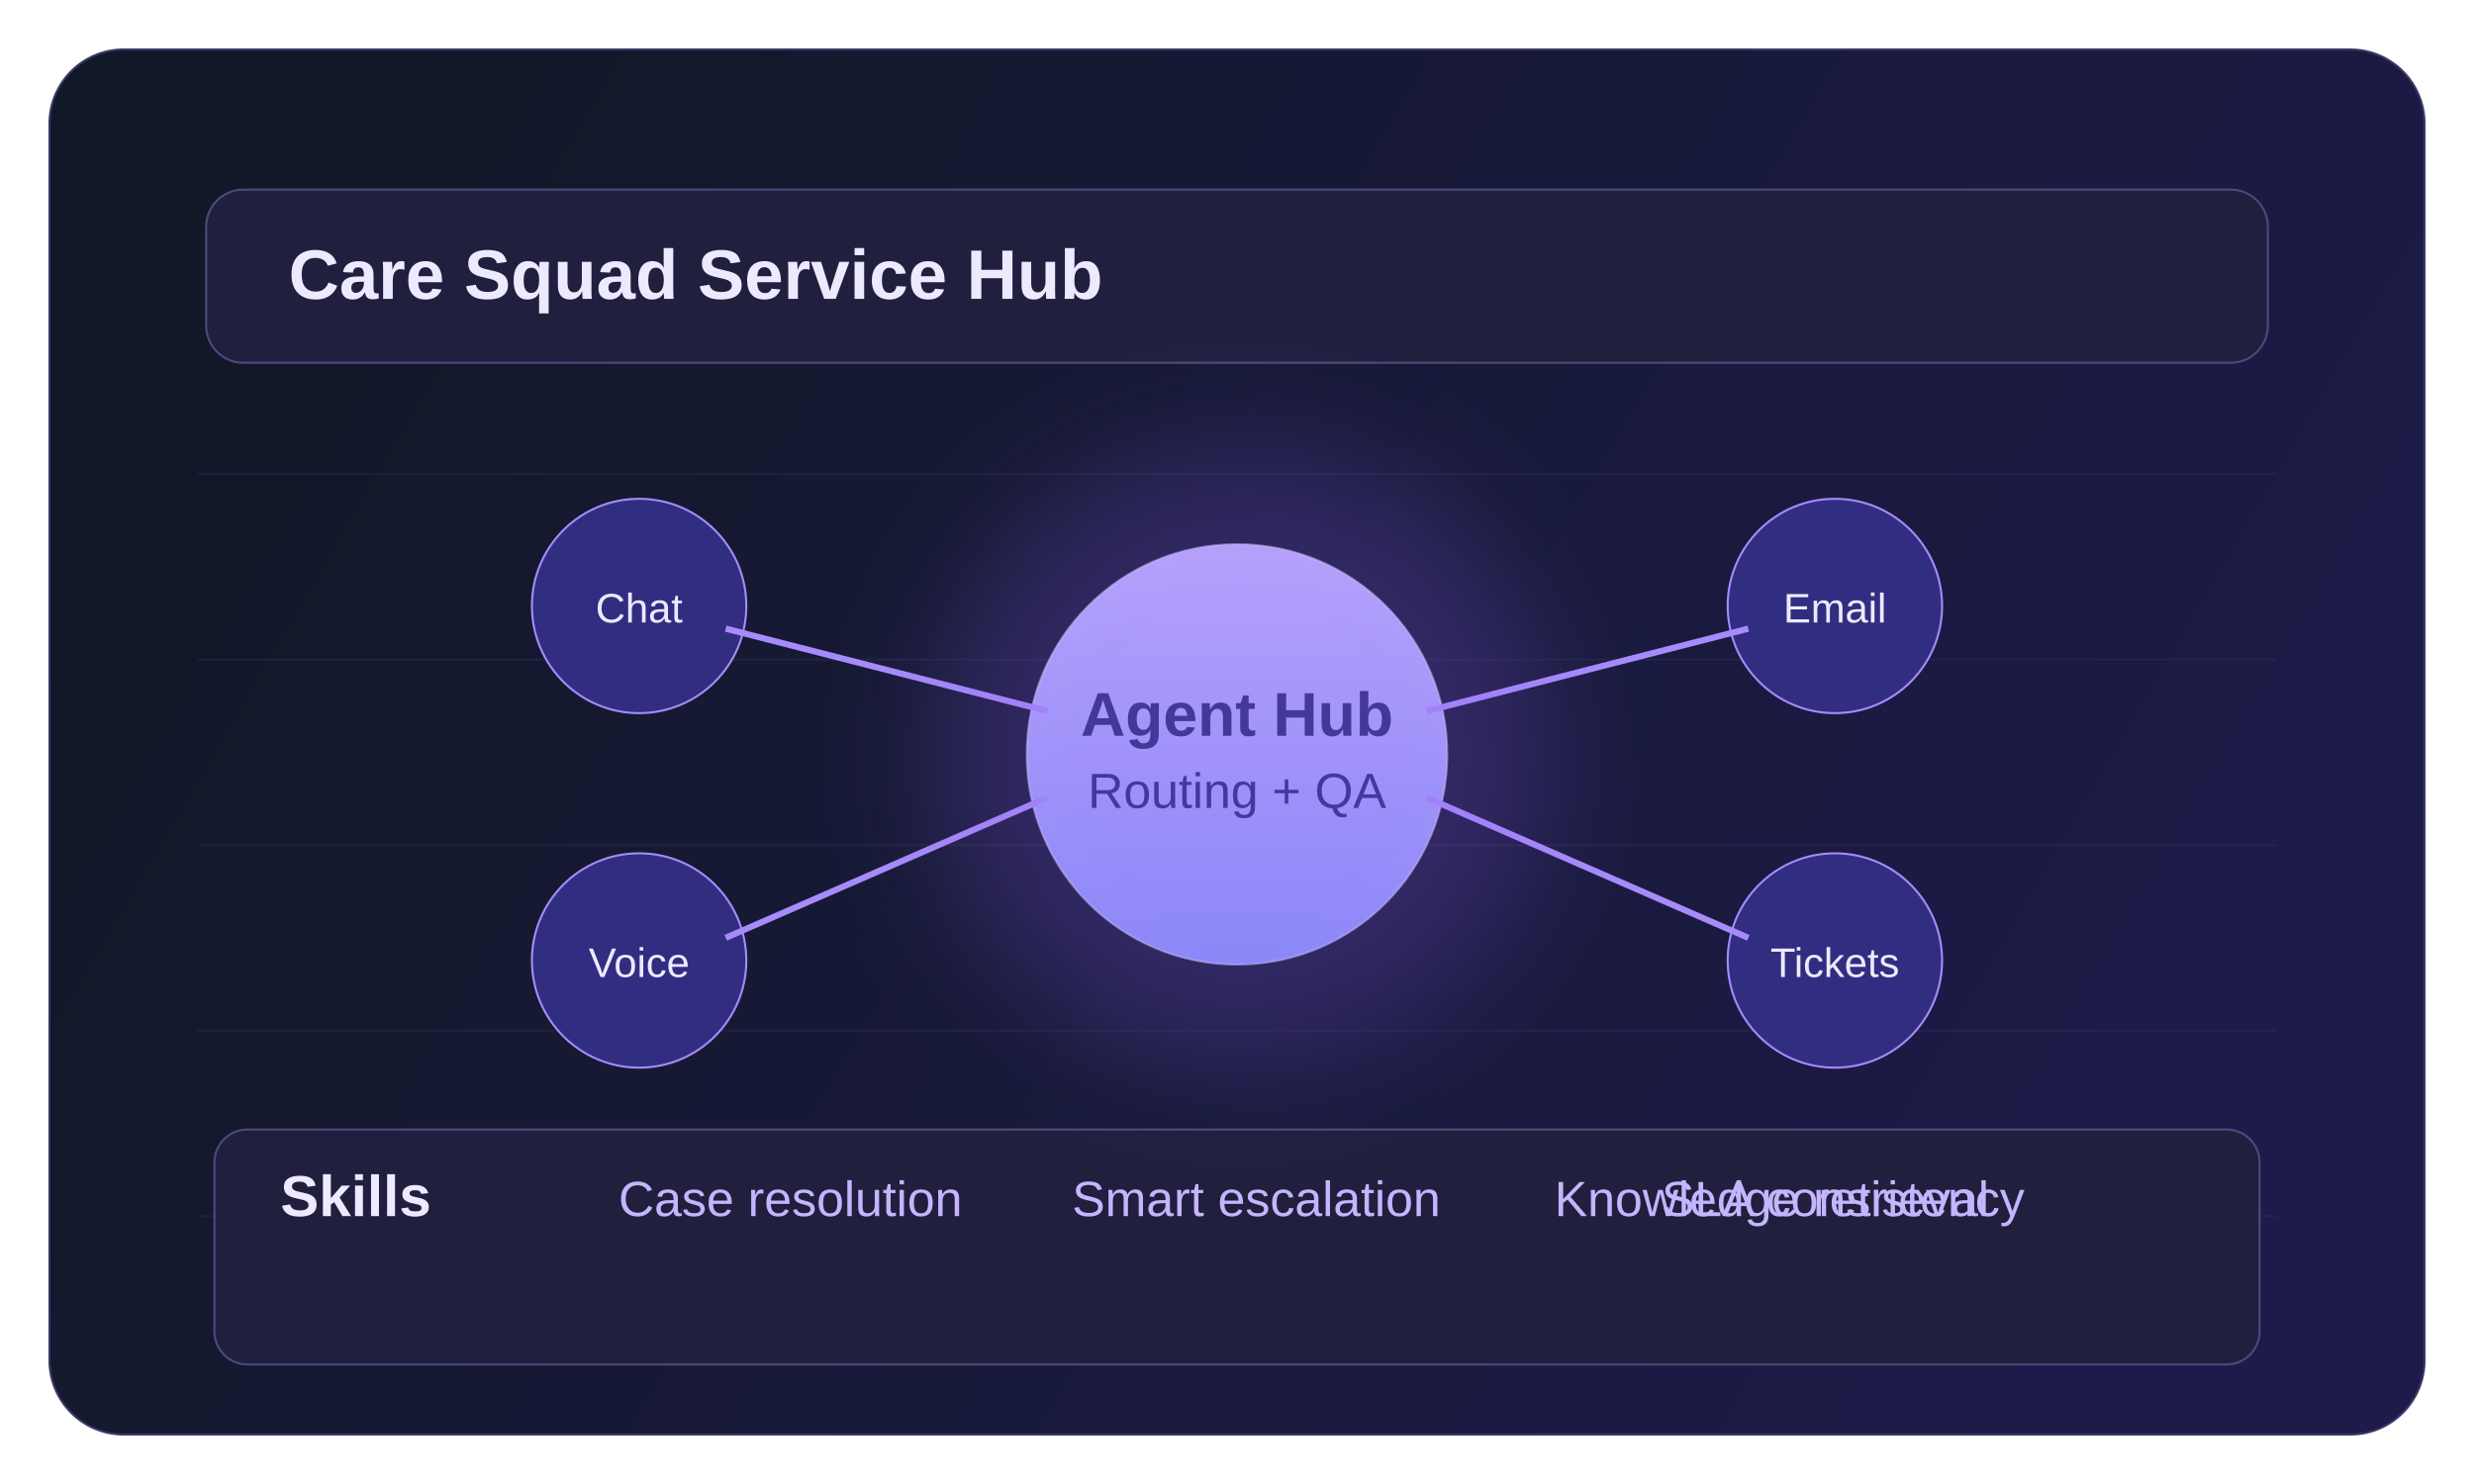
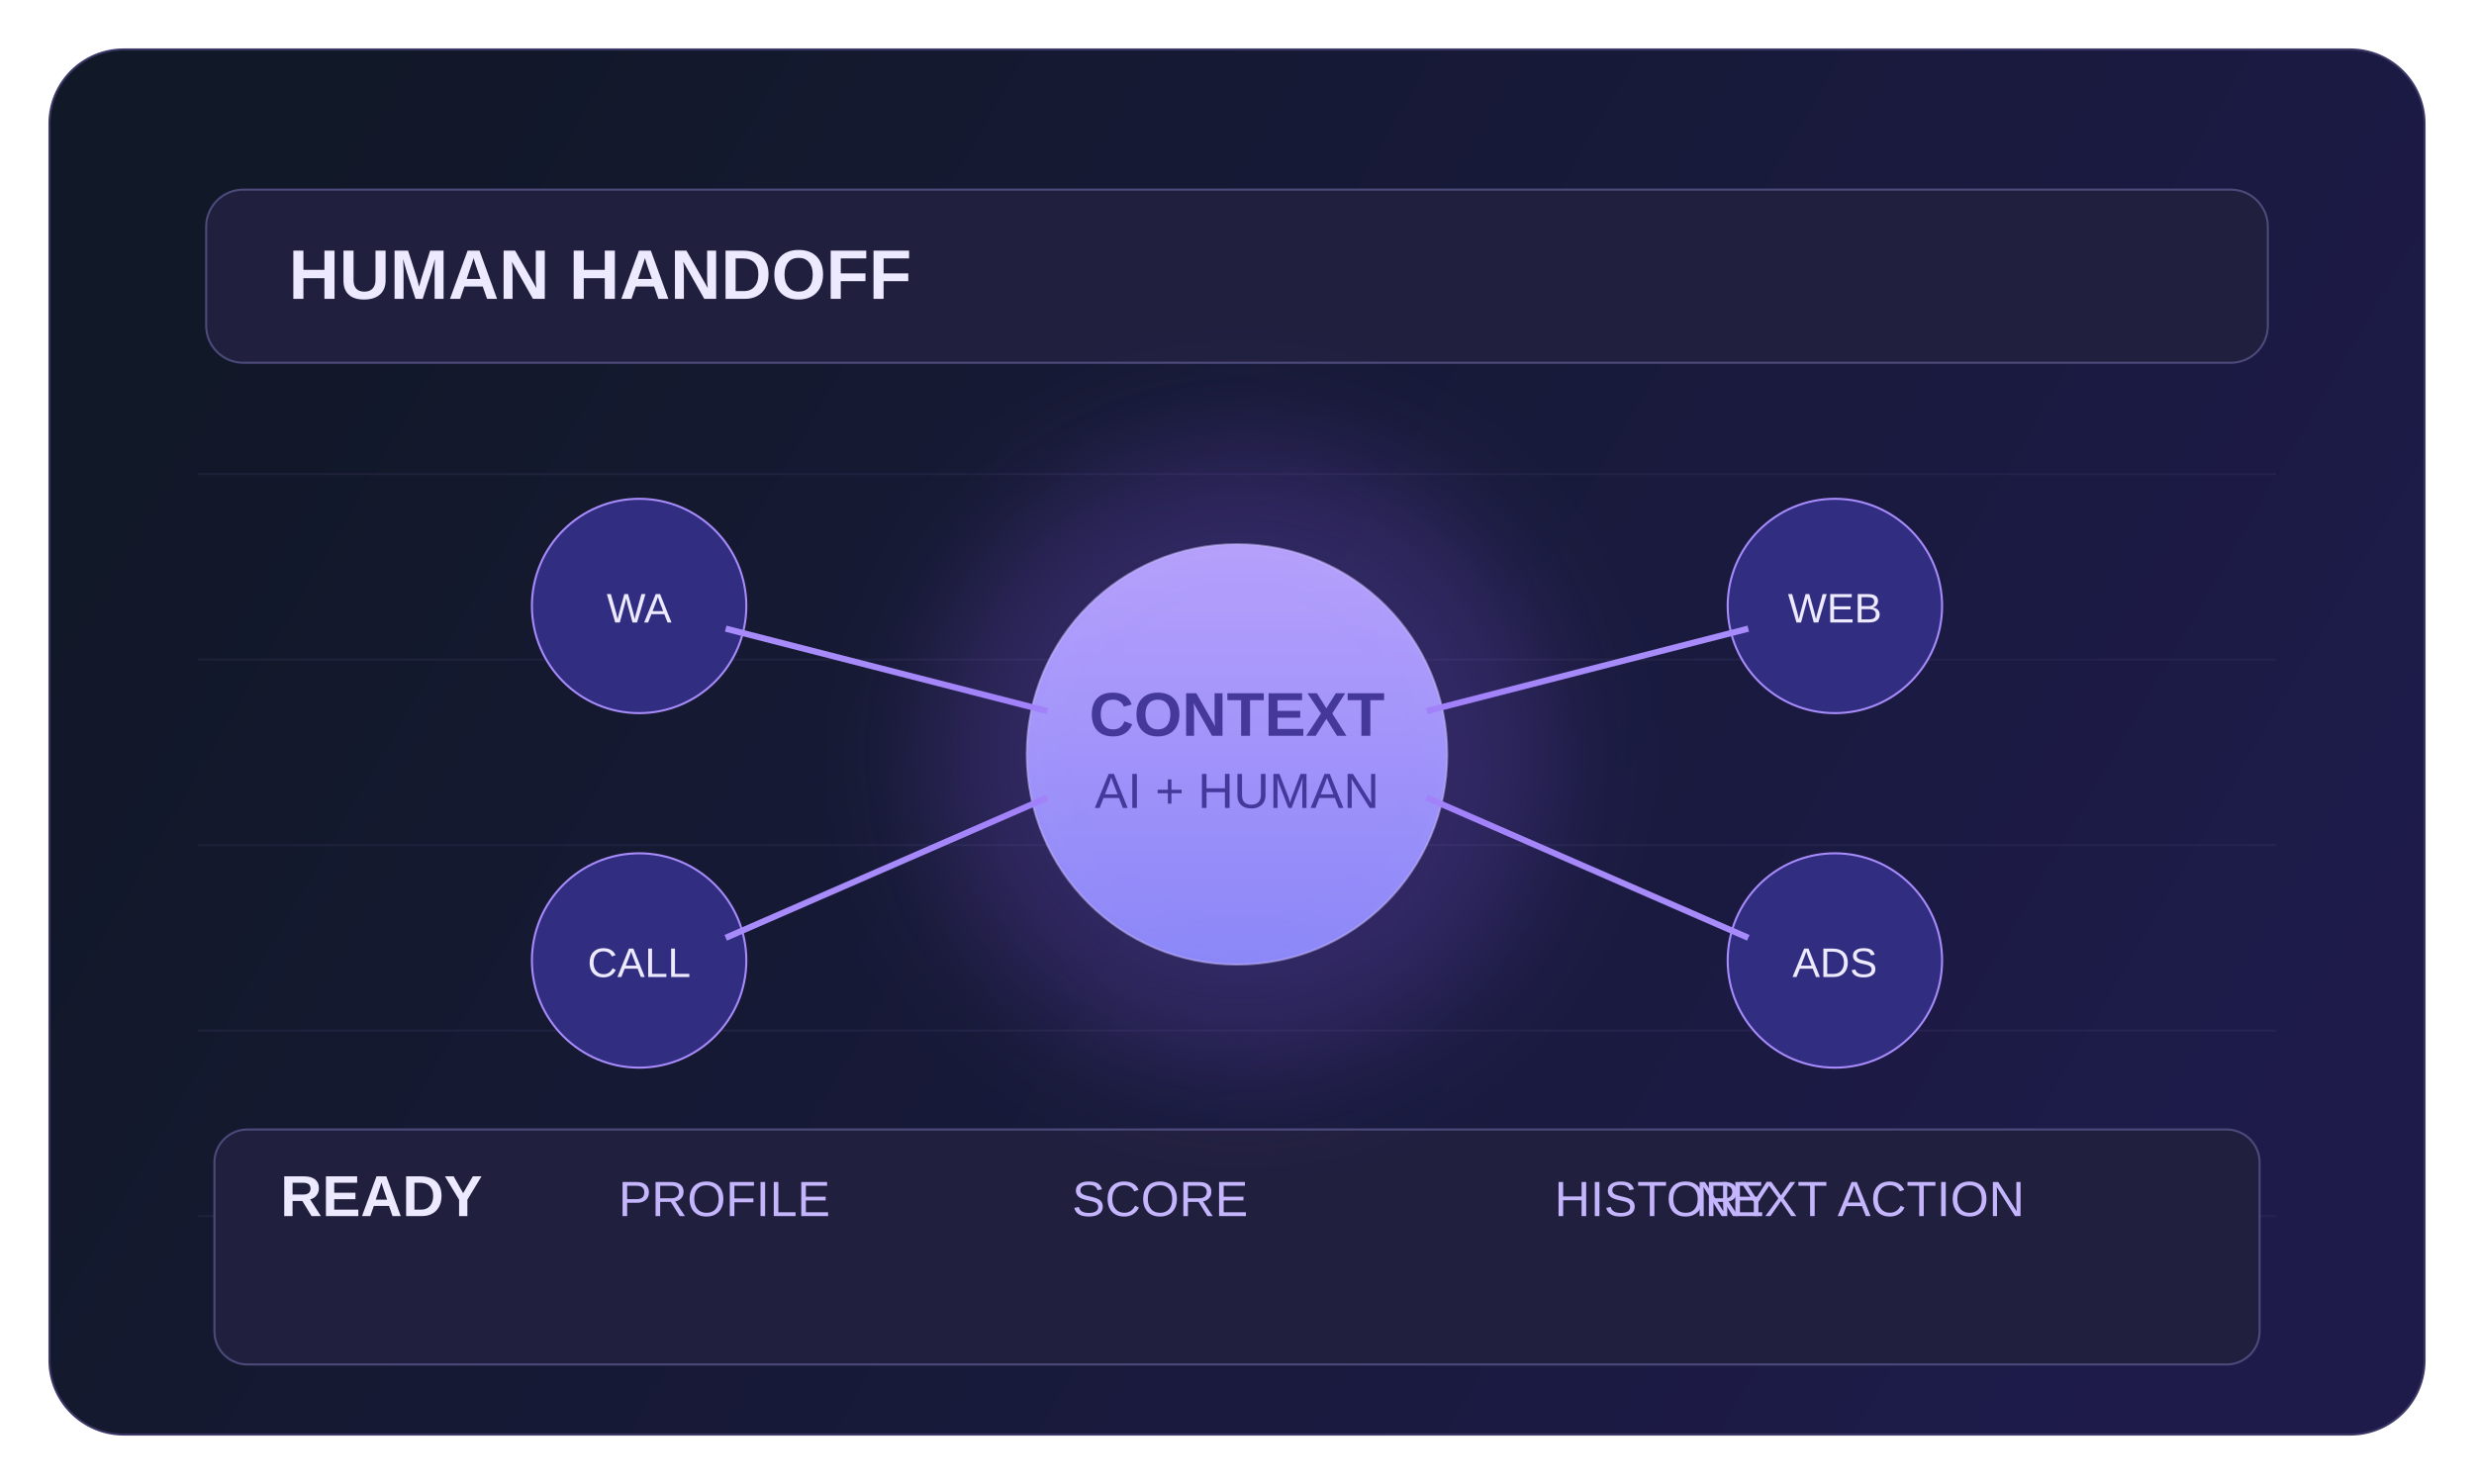
<svg xmlns="http://www.w3.org/2000/svg" width="1200" height="720" viewBox="0 0 1200 720" fill="none" role="img" aria-labelledby="title desc">
  <defs>
    <linearGradient id="bg" x1="120" y1="80" x2="1080" y2="640" gradientUnits="userSpaceOnUse">
      <stop stop-color="#111827" />
      <stop offset="1" stop-color="#1E1B4B" />
    </linearGradient>
    <linearGradient id="hub" x1="600" y1="250" x2="600" y2="510" gradientUnits="userSpaceOnUse">
      <stop stop-color="#C4B5FD" />
      <stop offset="1" stop-color="#818CF8" />
    </linearGradient>
    <filter id="soft" x="0" y="0" width="1200" height="720" filterUnits="userSpaceOnUse">
      <feGaussianBlur stdDeviation="28" />
    </filter>
  </defs>
  <rect x="24" y="24" width="1152" height="672" rx="36" fill="url(#bg)" />
  <rect x="24" y="24" width="1152" height="672" rx="36" stroke="#3A3765" />
  <rect x="100" y="92" width="1000" height="84" rx="18" fill="#211F3E" stroke="#4C4A7A" />
-   <text x="140" y="145" fill="#EDE9FE" font-family="Arial, sans-serif" font-size="34" font-weight="700">Care Squad Service Hub</text>
+   <text x="140" y="145" fill="#EDE9FE" font-family="Arial, sans-serif" font-size="34" font-weight="700">HUMAN HANDOFF</text>
  <g opacity="0.22">
    <path d="M96 230H1104" stroke="#44406A" />
    <path d="M96 320H1104" stroke="#44406A" />
    <path d="M96 410H1104" stroke="#44406A" />
    <path d="M96 500H1104" stroke="#44406A" />
    <path d="M96 590H1104" stroke="#44406A" />
  </g>
  <g>
    <circle cx="600" cy="366" r="102" fill="url(#hub)" />
    <circle cx="600" cy="366" r="102" stroke="#DDD6FE" stroke-opacity="0.5" />
-     <text x="600" y="357" fill="#312E81" font-family="Arial, sans-serif" font-size="30" text-anchor="middle" font-weight="700">Agent Hub</text>
-     <text x="600" y="392" fill="#312E81" font-family="Arial, sans-serif" font-size="24" text-anchor="middle">Routing + QA</text>
+     <text x="600" y="357" fill="#312E81" font-family="Arial, sans-serif" font-size="30" text-anchor="middle" font-weight="700">CONTEXT</text>
+     <text x="600" y="392" fill="#312E81" font-family="Arial, sans-serif" font-size="24" text-anchor="middle">AI + HUMAN</text>
    <circle cx="310" cy="294" r="52" fill="#312E81" stroke="#A78BFA" />
-     <text x="310" y="302" fill="#EDE9FE" font-family="Arial, sans-serif" font-size="20" text-anchor="middle">Chat</text>
+     <text x="310" y="302" fill="#EDE9FE" font-family="Arial, sans-serif" font-size="20" text-anchor="middle">WA</text>
    <circle cx="890" cy="294" r="52" fill="#312E81" stroke="#A78BFA" />
-     <text x="890" y="302" fill="#EDE9FE" font-family="Arial, sans-serif" font-size="20" text-anchor="middle">Email</text>
+     <text x="890" y="302" fill="#EDE9FE" font-family="Arial, sans-serif" font-size="20" text-anchor="middle">WEB</text>
    <circle cx="310" cy="466" r="52" fill="#312E81" stroke="#A78BFA" />
-     <text x="310" y="474" fill="#EDE9FE" font-family="Arial, sans-serif" font-size="20" text-anchor="middle">Voice</text>
+     <text x="310" y="474" fill="#EDE9FE" font-family="Arial, sans-serif" font-size="20" text-anchor="middle">CALL</text>
    <circle cx="890" cy="466" r="52" fill="#312E81" stroke="#A78BFA" />
-     <text x="890" y="474" fill="#EDE9FE" font-family="Arial, sans-serif" font-size="20" text-anchor="middle">Tickets</text>
+     <text x="890" y="474" fill="#EDE9FE" font-family="Arial, sans-serif" font-size="20" text-anchor="middle">ADS</text>
    <path d="M352 305L508 345" stroke="#A78BFA" stroke-width="3" />
    <path d="M848 305L692 345" stroke="#A78BFA" stroke-width="3" />
    <path d="M352 455L508 387" stroke="#A78BFA" stroke-width="3" />
    <path d="M848 455L692 387" stroke="#A78BFA" stroke-width="3" />
  </g>
  <g>
    <rect x="104" y="548" width="992" height="114" rx="16" fill="#211F3E" stroke="#4C4A7A" />
-     <text x="136" y="590" fill="#EDE9FE" font-family="Arial, sans-serif" font-size="28" font-weight="700">Skills</text>
-     <text x="300" y="590" fill="#C4B5FD" font-family="Arial, sans-serif" font-size="24">Case resolution</text>
-     <text x="520" y="590" fill="#C4B5FD" font-family="Arial, sans-serif" font-size="24">Smart escalation</text>
-     <text x="754" y="590" fill="#C4B5FD" font-family="Arial, sans-serif" font-size="24">Knowledge retrieval</text>
-     <text x="982" y="590" fill="#C4B5FD" font-family="Arial, sans-serif" font-size="24" text-anchor="end">SLA consistency</text>
+     <text x="136" y="590" fill="#EDE9FE" font-family="Arial, sans-serif" font-size="28" font-weight="700">READY</text>
+     <text x="300" y="590" fill="#C4B5FD" font-family="Arial, sans-serif" font-size="24">PROFILE</text>
+     <text x="520" y="590" fill="#C4B5FD" font-family="Arial, sans-serif" font-size="24">SCORE</text>
+     <text x="754" y="590" fill="#C4B5FD" font-family="Arial, sans-serif" font-size="24">HISTORY</text>
+     <text x="982" y="590" fill="#C4B5FD" font-family="Arial, sans-serif" font-size="24" text-anchor="end">NEXT ACTION</text>
  </g>
  <g filter="url(#soft)" opacity="0.22">
    <circle cx="602" cy="366" r="150" fill="#8B5CF6" />
  </g>
</svg>
